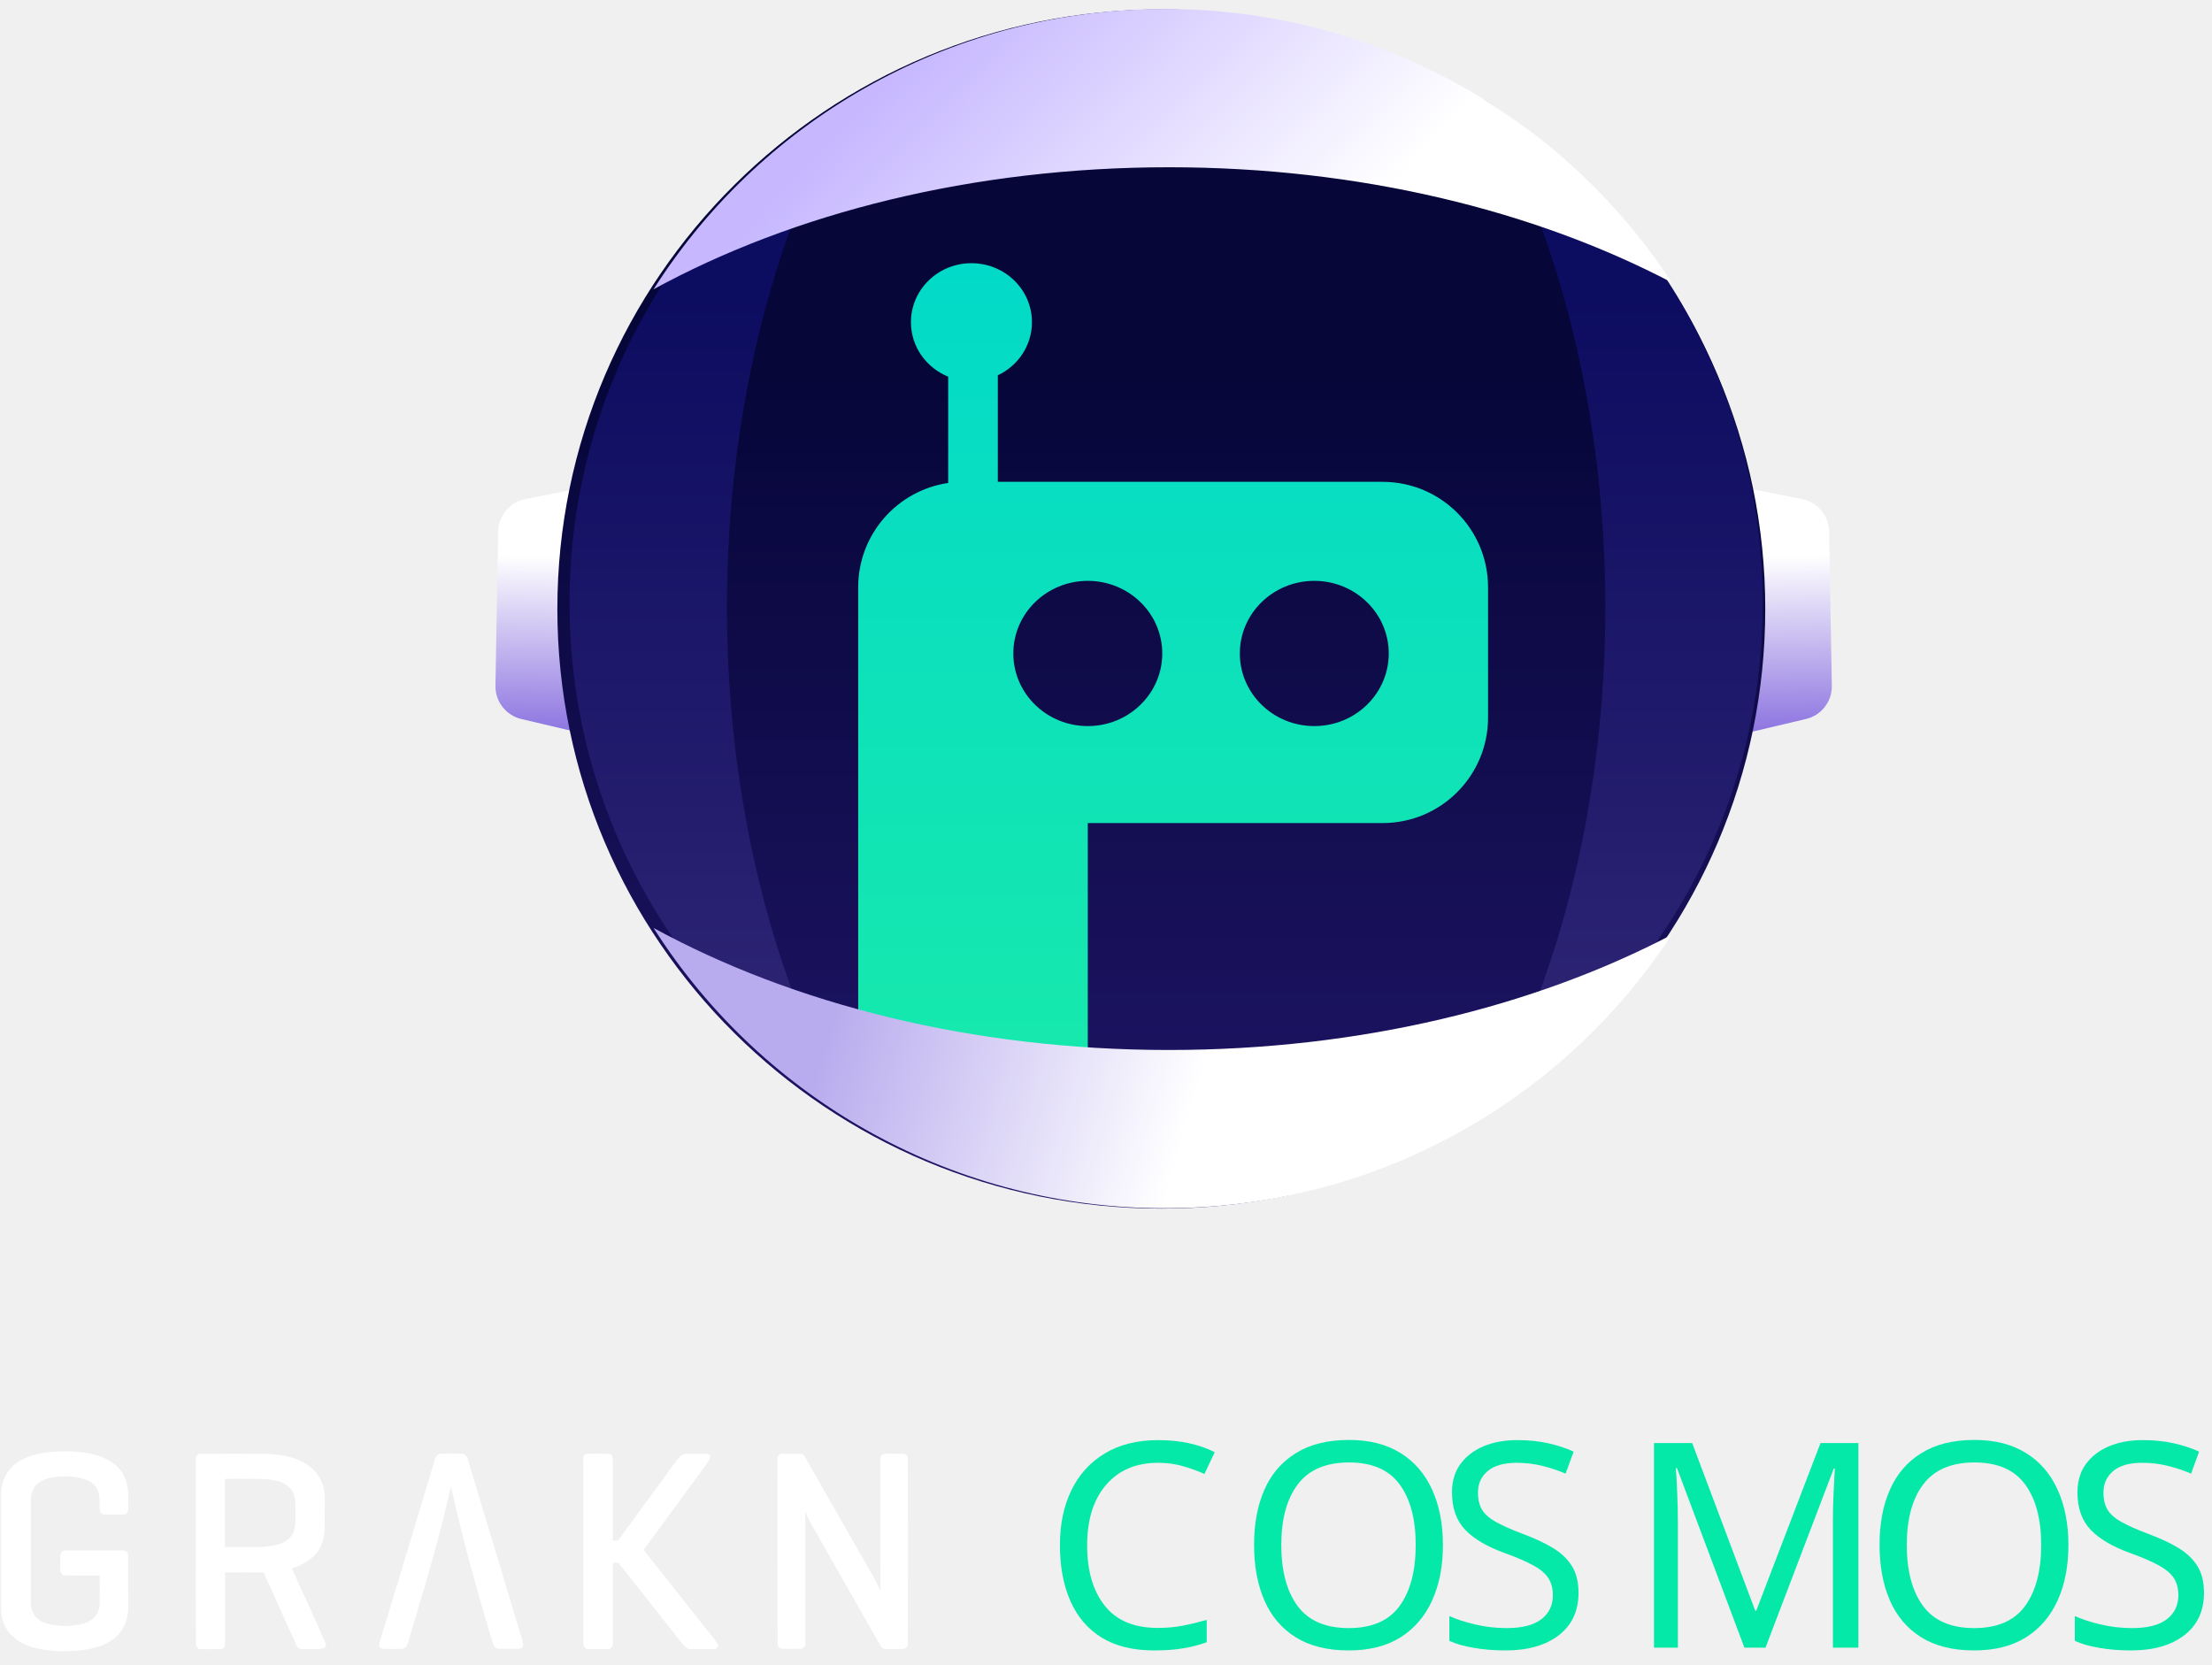
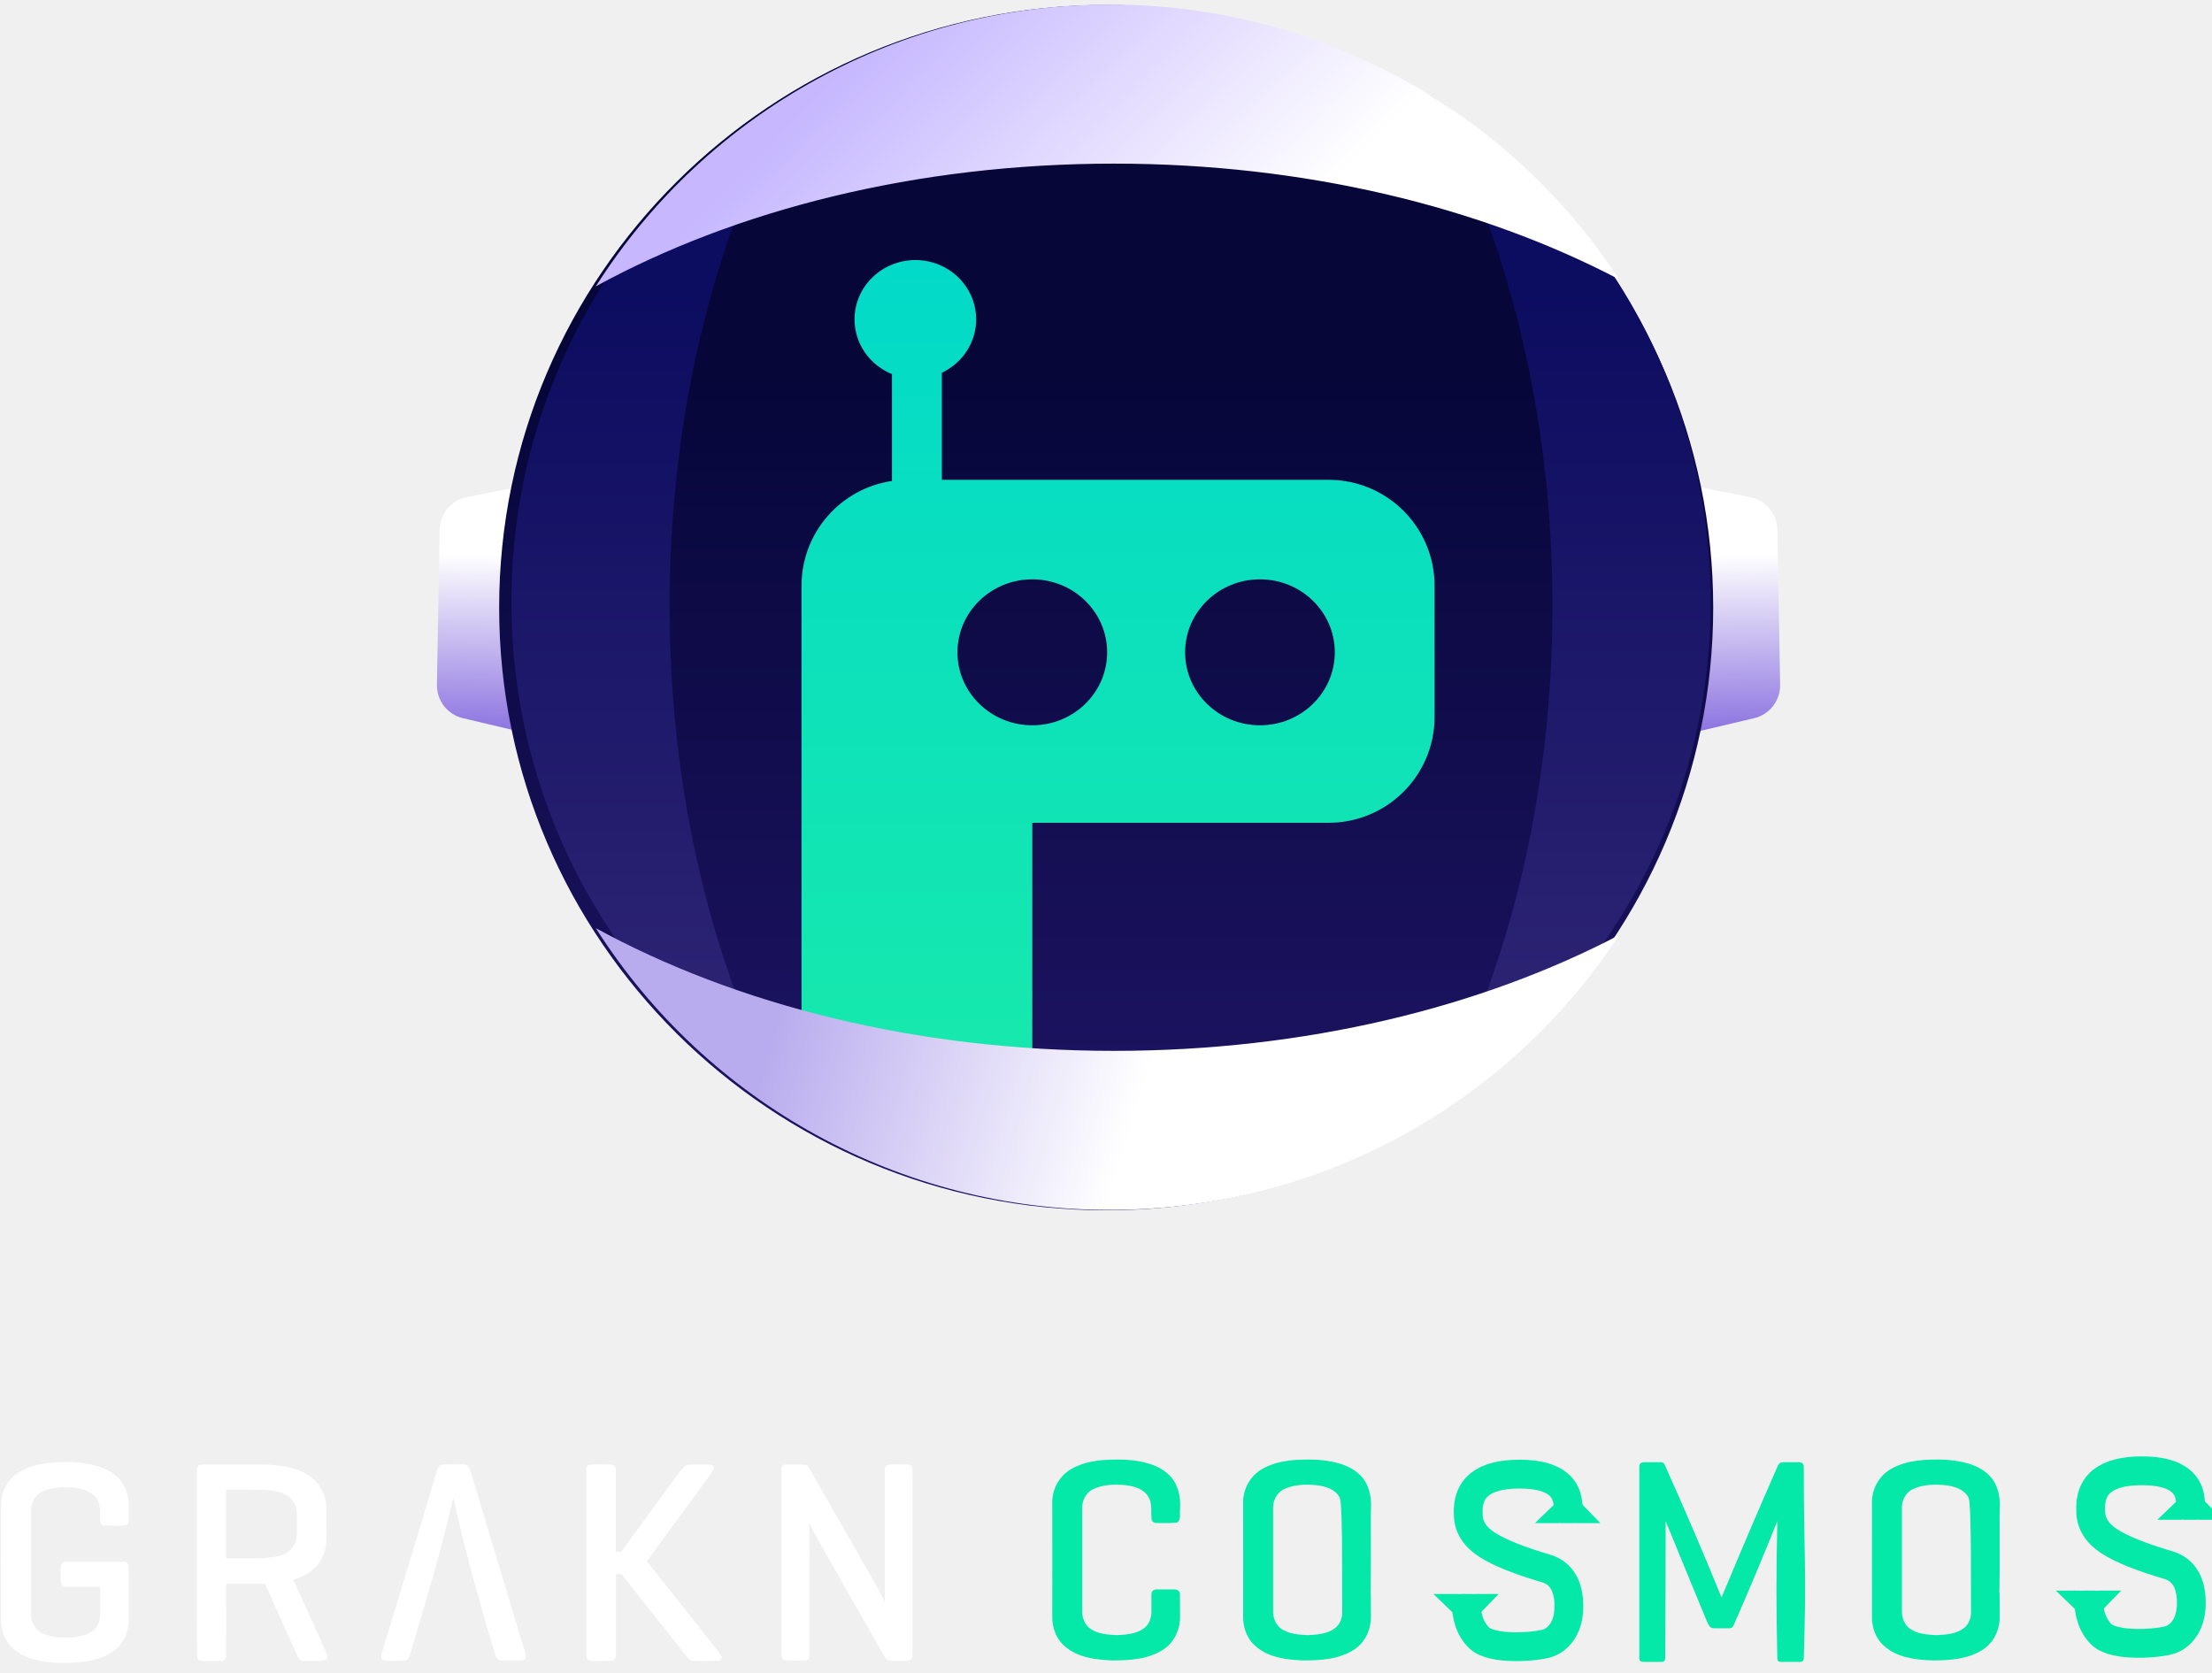
- <svg xmlns="http://www.w3.org/2000/svg" width="198" height="149" viewBox="0 0 198 149">
+ <svg xmlns="http://www.w3.org/2000/svg" width="197" height="149" viewBox="0 0 197 149">
  <defs>
    <linearGradient id="a" x1="32.197%" x2="89.656%" y1="81.075%" y2="81.075%">
      <stop offset="0%" stop-color="#FFF" />
      <stop offset="100%" stop-color="#8F77E1" />
    </linearGradient>
    <linearGradient id="b" x1="50%" x2="50%" y1="30.503%" y2="124.067%">
      <stop offset="0%" stop-color="#060639" />
      <stop offset="100%" stop-color="#291B78" />
    </linearGradient>
    <linearGradient id="c" x1="124.661%" x2="19.359%" y1="52.544%" y2="52.544%">
      <stop offset="0%" stop-color="#3C2E7C" />
      <stop offset="100%" stop-color="#0C0C60" />
    </linearGradient>
    <linearGradient id="d" x1="50%" x2="50%" y1="0%" y2="100%">
      <stop offset="0%" stop-color="#02DAC9" />
      <stop offset="100%" stop-color="#1AEBA8" />
    </linearGradient>
    <linearGradient id="e" x1="34.951%" x2="60.24%" y1="-4.351%" y2="25.128%">
      <stop offset="0%" stop-color="#C6B7FF" />
      <stop offset="100%" stop-color="#FFF" />
    </linearGradient>
    <linearGradient id="f" x1="18.72%" x2="52.514%" y1="19.057%" y2="7.236%">
      <stop offset="0%" stop-color="#B9ACEE" />
      <stop offset="100%" stop-color="#FFF" />
    </linearGradient>
  </defs>
  <g fill="none" fill-rule="evenodd">
+     <g transform="translate(38)">
+       <path fill="url(#a)" d="M104.126 44.86l13.814-.001c1.413 0 2.635.984 2.936 2.365l3.575 16.405-26.84.003 3.58-16.407a3.005 3.005 0 0 1 2.935-2.364z" transform="rotate(89 111.031 54.246)" />
+       <path fill="url(#a)" d="M3.514 44.86l13.814-.001c1.413 0 2.635.984 2.936 2.365L23.84 63.63-3 63.632.579 47.225a3.005 3.005 0 0 1 2.935-2.364z" transform="scale(-1 1) rotate(89 0 43.643)" />
+       <ellipse cx="60.516" cy="54.12" fill="url(#b)" rx="54.061" ry="53.677" />
+       <path fill="url(#c)" d="M61.287 106.81h-.144a54.17 54.17 0 0 1 .144 0zm-1.064-.008l.08.001-.08-.001zM61.143 0c18.723 0 35.188 9.694 44.68 24.352-12.118-6.417-27.53-10.26-44.31-10.26-17.308 0-33.16 4.088-45.441 10.872C25.498 9.965 42.16 0 61.142 0z" transform="rotate(90 60.948 53.405)" />
+       <path fill="url(#c)" d="M61.287 106.81h-.144a54.17 54.17 0 0 1 .144 0zm-1.064-.008l.08.001-.08-.001zM61.143 0c18.723 0 35.188 9.694 44.68 24.352-12.118-6.417-27.53-10.26-44.31-10.26-17.308 0-33.16 4.088-45.441 10.872C25.498 9.965 42.16 0 61.142 0z" transform="matrix(0 1 1 0 7.543 -7.543)" />
+       <path fill="url(#d)" d="M43.52 23.163c2.992 0 5.417 2.365 5.417 5.281 0 2.092-1.247 3.9-3.055 4.755v9.537h34.444a9.438 9.438 0 0 1 9.438 9.438v11.673a9.438 9.438 0 0 1-9.438 9.437h-26.39v33.188L33.383 98.28V52.174c0-4.742 3.498-8.668 8.055-9.337v-9.516c-1.958-.796-3.333-2.68-3.333-4.877 0-2.916 2.425-5.28 5.416-5.28zM53.937 51.6c-3.681 0-6.666 2.91-6.666 6.5s2.985 6.5 6.666 6.5c3.681 0 6.666-2.91 6.666-6.5s-2.985-6.5-6.666-6.5zm20.275 0c-3.682 0-6.666 2.91-6.666 6.5s2.984 6.5 6.666 6.5c3.681 0 6.665-2.91 6.665-6.5s-2.984-6.5-6.665-6.5z" />
+       <path fill="url(#e)" d="M60.977 107.763h-.147a55.553 55.553 0 0 1 .147 0zm-1.08-.007h.08-.08zM60.83.409a54.11 54.11 0 0 1 45.368 24.475c-12.304-6.449-27.954-10.31-44.992-10.31-17.574 0-33.671 4.108-46.141 10.927A54.112 54.112 0 0 1 60.83.409z" />
+       <path fill="url(#f)" d="M60.977 107.763h-.147a55.553 55.553 0 0 1 .147 0zm-1.08-.007h.08-.08zM60.83.409a54.11 54.11 0 0 1 45.368 24.475c-12.304-6.449-27.954-10.31-44.992-10.31-17.574 0-33.671 4.108-46.141 10.927A54.112 54.112 0 0 1 60.83.409z" transform="matrix(1 0 0 -1 0 108.172)" />
+     </g>
    <g fill="#FFF" fill-rule="nonzero">
-       <path d="M1.794 130.765c1.445-.824 3.169-.87 4.788-.824 1.386.093 2.866.36 3.902 1.346.816.777 1.06 1.95.99 3.028-.058.406.164.963-.232 1.242-.606.07-1.223.023-1.83.023-.22.023-.454-.104-.477-.348-.07-.638.082-1.334-.245-1.926-.396-.743-1.27-.998-2.038-1.09-.979-.094-2.016-.082-2.913.347-.652.302-1.013 1.033-.978 1.74v9.167c0 .58.233 1.183.722 1.531.687.476 1.538.522 2.353.569.827-.047 1.736-.093 2.423-.615.443-.325.653-.87.664-1.404.012-.835 0-1.67 0-2.506-1.036-.012-2.073.011-3.11-.012-.268.012-.408-.278-.408-.51-.011-.453-.035-.905.012-1.346.012-.255.268-.395.5-.383h5.022c.244-.023.524.128.524.394.012 1.59 0 3.168.012 4.757 0 1.126-.513 2.263-1.468 2.89-1.328.881-2.994.986-4.555.986-1.503-.058-3.157-.255-4.31-1.323-.746-.661-1.084-1.694-1.049-2.669.012-3.41 0-6.81 0-10.21.035-1.16.688-2.286 1.701-2.854zM17.52 130.719c-.023-.256.106-.604.42-.569 1.946-.012 3.891-.012 5.837 0 1.374.046 2.842.278 3.96 1.137.804.603 1.27 1.566 1.317 2.553.023.974 0 1.949.011 2.923 0 .824-.233 1.671-.769 2.31-.547.672-1.362 1.078-2.178 1.334 1.025 2.274 2.097 4.525 3.075 6.822-.034.07-.093.209-.128.278-.454.22-.967.093-1.456.128-.361-.023-.874.116-1.048-.302-1.002-2.18-1.98-4.374-2.96-6.567-1.153-.011-2.306 0-3.46 0 0 2.147.013 4.293 0 6.451.024.244-.209.43-.442.418-.57 0-1.153.012-1.724 0-.291.023-.454-.278-.43-.534-.036-5.476-.024-10.93-.024-16.382zm2.61 1.67v6.103c1.107-.011 2.202.012 3.309-.011.932-.058 2.003-.174 2.62-.952.525-.684.35-1.6.385-2.401.024-.673-.011-1.428-.512-1.927-.63-.638-1.585-.765-2.447-.8-1.118-.023-2.236-.012-3.355-.012zM38.886 130.788c.07-.29.233-.661.594-.65.629-.011 1.258-.011 1.887 0 .291.012.454.302.524.557 1.561 5.187 3.122 10.361 4.683 15.548.094.348.257.684.245 1.056.023.243-.28.301-.466.301-.582 0-1.153.012-1.736 0-.268-.011-.442-.267-.5-.499a200.035 200.035 0 0 1-1.806-6.242c-.431-1.497-1.375-5.163-1.946-7.774-.559 2.39-.734 3.203-1.829 7.124-.5 1.799-.547 1.903-.92 3.156a472.935 472.935 0 0 1-1.13 3.818.597.597 0 0 1-.524.429c-.536.012-1.072.012-1.608 0-.175 0-.43-.105-.408-.313.012-.337.152-.65.245-.975 1.573-5.175 3.145-10.35 4.695-15.536zM52.294 130.278c.14-.163.385-.128.583-.14.547.012 1.106-.023 1.654.024.256.034.326.336.315.557v7.193h.477c1.748-2.402 3.507-4.792 5.254-7.193.21-.256.443-.557.804-.569.582-.012 1.176 0 1.77 0 .164-.023.327.023.42.174.035.22-.117.418-.221.603-1.923 2.611-3.821 5.222-5.744 7.82 1.76 2.217 3.507 4.433 5.266 6.649.466.65 1.072 1.218 1.433 1.937-.105.116-.175.325-.373.29-.687.012-1.386 0-2.073.012-.303.023-.548-.174-.711-.394-1.934-2.449-3.856-4.897-5.79-7.333h-.5v7.205c.023.22-.117.487-.362.51-.606.024-1.211.012-1.817.012-.291.023-.49-.255-.466-.522V131.09c0-.29-.047-.569.081-.812zM69.594 130.602c-.024-.232.163-.487.407-.452.583 0 1.165-.023 1.736.012.198.011.268.208.361.348 1.76 3.086 3.519 6.16 5.278 9.235.489.894 1.06 1.752 1.432 2.715-.023-3.945-.011-7.901-.011-11.846.011-.661.804-.44 1.235-.476.407.058 1.13-.208 1.234.372.012 5.557.012 11.115 0 16.673-.023.58-.733.417-1.118.44-.43-.057-1.037.175-1.316-.266-1.806-3.156-3.6-6.324-5.394-9.48-.466-.858-1.013-1.67-1.363-2.587.023 3.933 0 7.867.012 11.788.046.255-.152.546-.431.522-.536.012-1.084.012-1.62 0-.28.012-.466-.267-.43-.522-.012-5.488-.024-10.987-.012-16.476z" />
+       <path d="M1.794 131.065c1.445-.824 3.169-.87 4.788-.824 1.386.093 2.866.36 3.902 1.346.816.777 1.06 1.95.99 3.028-.058.406.164.963-.232 1.242-.606.07-1.223.023-1.83.023-.22.023-.454-.104-.477-.348-.07-.638.082-1.334-.245-1.926-.396-.743-1.27-.998-2.038-1.09-.979-.094-2.016-.082-2.913.347-.652.302-1.013 1.033-.978 1.74v9.167c0 .58.233 1.183.722 1.531.687.476 1.538.522 2.353.569.827-.047 1.736-.093 2.423-.615.443-.325.653-.87.664-1.404.012-.835 0-1.67 0-2.506-1.036-.012-2.073.011-3.11-.012-.268.012-.408-.278-.408-.51-.011-.453-.035-.905.012-1.346.012-.255.268-.395.5-.383h5.022c.244-.023.524.128.524.394.012 1.59 0 3.168.012 4.757 0 1.126-.513 2.263-1.468 2.89-1.328.881-2.994.986-4.555.986-1.503-.058-3.157-.255-4.31-1.323-.746-.661-1.084-1.694-1.049-2.669.012-3.41 0-6.81 0-10.21.035-1.16.688-2.286 1.701-2.854zM17.52 131.019c-.023-.256.106-.604.42-.569 1.946-.012 3.891-.012 5.837 0 1.374.046 2.842.278 3.96 1.137.804.603 1.27 1.566 1.317 2.553.023.974 0 1.949.011 2.923 0 .824-.233 1.671-.769 2.31-.547.672-1.362 1.078-2.178 1.334 1.025 2.274 2.097 4.525 3.075 6.822-.034.07-.093.209-.128.278-.454.22-.967.093-1.456.128-.361-.023-.874.116-1.048-.302-1.002-2.18-1.98-4.374-2.96-6.567-1.153-.011-2.306 0-3.46 0 0 2.147.013 4.293 0 6.451.024.244-.209.43-.442.418-.57 0-1.153.012-1.724 0-.291.023-.454-.278-.43-.534-.036-5.476-.024-10.93-.024-16.382zm2.61 1.67v6.103c1.107-.011 2.202.012 3.309-.011.932-.058 2.003-.174 2.62-.952.525-.684.35-1.6.385-2.401.024-.673-.011-1.428-.512-1.927-.63-.638-1.585-.765-2.447-.8-1.118-.023-2.236-.012-3.355-.012zM38.886 131.088c.07-.29.233-.661.594-.65.629-.011 1.258-.011 1.887 0 .291.012.454.302.524.557 1.561 5.187 3.122 10.361 4.683 15.548.094.348.257.684.245 1.056.023.243-.28.301-.466.301-.582 0-1.153.012-1.736 0-.268-.011-.442-.267-.5-.499a200.035 200.035 0 0 1-1.806-6.242c-.431-1.497-1.375-5.163-1.946-7.774-.559 2.39-.734 3.203-1.829 7.124-.5 1.799-.547 1.903-.92 3.156a472.935 472.935 0 0 1-1.13 3.818.597.597 0 0 1-.524.429c-.536.012-1.072.012-1.608 0-.175 0-.43-.105-.408-.313.012-.337.152-.65.245-.975 1.573-5.175 3.145-10.35 4.695-15.536zM52.294 130.578c.14-.163.385-.128.583-.14.547.012 1.106-.023 1.654.024.256.034.326.336.315.557v7.193h.477c1.748-2.402 3.507-4.792 5.254-7.193.21-.256.443-.557.804-.569.582-.012 1.176 0 1.77 0 .164-.023.327.023.42.174.035.22-.117.418-.221.603-1.923 2.611-3.821 5.222-5.744 7.82 1.76 2.217 3.507 4.433 5.266 6.649.466.65 1.072 1.218 1.433 1.937-.105.116-.175.325-.373.29-.687.012-1.386 0-2.073.012-.303.023-.548-.174-.711-.394-1.934-2.449-3.856-4.897-5.79-7.333h-.5v7.205c.023.22-.117.487-.362.51-.606.024-1.211.012-1.817.012-.291.023-.49-.255-.466-.522V131.39c0-.29-.047-.569.081-.812zM69.594 130.902c-.024-.232.163-.487.407-.452.583 0 1.165-.023 1.736.012.198.011.268.208.361.348 1.76 3.086 3.519 6.16 5.278 9.235.489.894 1.06 1.752 1.432 2.715-.023-3.945-.011-7.901-.011-11.846.011-.661.804-.44 1.235-.476.407.058 1.13-.208 1.234.372.012 5.557.012 11.115 0 16.673-.023.58-.733.417-1.118.44-.43-.057-1.037.175-1.316-.266-1.806-3.156-3.6-6.324-5.394-9.48-.466-.858-1.013-1.67-1.363-2.587.023 3.933 0 7.867.012 11.788.046.255-.152.546-.431.522-.536.012-1.084.012-1.62 0-.28.012-.466-.267-.43-.522-.012-5.488-.024-10.987-.012-16.476z" />
    </g>
-     <g fill="#05E9A8" font-family="Geogrotesque-Medium, Geogrotesque" font-size="25.661" font-weight="400" letter-spacing="2.939">
-       <text transform="translate(93.312 122.5)">
-         <tspan x="0" y="25">C</tspan>
-       </text>
-       <text transform="translate(93.312 122.5)">
-         <tspan x="17.379" y="25">O</tspan>
-       </text>
-       <text transform="translate(93.312 122.5)">
-         <tspan x="35.109" y="25">S</tspan>
-       </text>
-       <text transform="translate(93.312 122.5)">
-         <tspan x="73.367" y="25">O</tspan>
-       </text>
-       <text transform="translate(93.312 122.5)">
-         <tspan x="91.096" y="25">S</tspan>
-       </text>
-       <text transform="translate(93.312 122.5)">
-         <tspan x="52.255" y="25">M</tspan>
-       </text>
+     <path fill="#05E9A8" fill-rule="nonzero" d="M95.415 130.836c1.445-.824 3.169-.87 4.788-.824 1.386.093 2.866.36 3.903 1.346.815.778 1.06 1.95.99 3.029-.058.406.13.946-.266 1.224-.606.07-1.19.04-1.796.04-.221.023-.454-.104-.478-.348-.07-.638.082-1.334-.244-1.926-.396-.742-1.27-.998-2.039-1.09-.978-.093-2.015-.082-2.912.348-.653.301-1.014 1.032-.979 1.74v9.166c0 .58.233 1.183.722 1.532.688.475 1.538.522 2.354.568.827-.046 1.735-.093 2.423-.615.442-.325.652-.87.664-1.404.01-.682-.012-.646 0-1.662 0-.397.446-.397.489-.395h1.526c.245-.023.524.128.524.395.012 1.59 0 .467.012 2.057 0 1.125-.513 2.262-1.468 2.889-1.328.882-2.994.986-4.555.986-1.503-.058-3.157-.255-4.31-1.323-.746-.661-1.083-1.694-1.049-2.668.012-3.411 0-6.811 0-10.21.035-1.16.688-2.286 1.701-2.855zM112.415 130.836c1.445-.824 3.169-.87 4.788-.824 1.386.093 2.866.36 3.903 1.346.815.778 1.06 1.95.99 3.029-.058.406.13 9.946-.266 10.224-.606.07-1.19.04-1.796.04-.221.023-.454-.104-.478-.348-.07-.638.082-10.334-.244-10.926-.396-.742-1.27-.998-2.039-1.09-.978-.093-2.015-.082-2.912.348-.653.301-1.014 1.032-.979 1.74v9.166c0 .58.233 1.183.722 1.532.688.475 1.538.522 2.354.568.827-.046 1.735-.093 2.423-.615.442-.325.652-.87.664-1.404.01-.682-.012-.646 0-1.662 0-.397.446-.397.489-.395h1.526c.245-.023.524.128.524.395.012 1.59 0 .467.012 2.057 0 1.125-.513 2.262-1.468 2.889-1.328.882-2.994.986-4.555.986-1.503-.058-3.157-.255-4.31-1.323-.746-.661-1.083-1.694-1.049-2.668.012-3.411 0-6.811 0-10.21.035-1.16.688-2.286 1.701-2.855zM168.415 130.836c1.445-.824 3.169-.87 4.788-.824 1.386.093 2.866.36 3.903 1.346.815.778 1.06 1.95.99 3.029-.058.406.13 9.946-.266 10.224-.606.07-1.19.04-1.796.04-.221.023-.454-.104-.478-.348-.07-.638.082-10.334-.244-10.926-.396-.742-1.27-.998-2.039-1.09-.978-.093-2.015-.082-2.912.348-.653.301-1.014 1.032-.979 1.74v9.166c0 .58.233 1.183.722 1.532.688.475 1.538.522 2.354.568.827-.046 1.735-.093 2.423-.615.442-.325.652-.87.664-1.404.01-.682-.012-.646 0-1.662 0-.397.446-.397.489-.395h1.526c.245-.023.524.128.524.395.012 1.59 0 .467.012 2.057 0 1.125-.513 2.262-1.468 2.889-1.328.882-2.994.986-4.555.986-1.503-.058-3.157-.255-4.31-1.323-.746-.661-1.083-1.694-1.049-2.668.012-3.411 0-6.811 0-10.21.035-1.16.688-2.286 1.701-2.855z" />
+     <path fill="#05E9A8" d="M145.998 147.692c.007.3.182.331.433.331h1.49c.229 0 .373-.056.383-.331.025-3.887.038-7.959.038-12.215 1.239 3.04 2.47 6.032 3.693 8.98.2.436.29.573.694.573h1.266c.338 0 .366-.198.534-.574a279.27 279.27 0 0 0 3.76-8.98 237.48 237.48 0 0 0 0 12.216c.007.255.122.331.327.331h1.478c.3 0 .539.033.55-.331.264-8.323 0-9.049 0-17.042-.012-.379-.236-.412-.55-.412h-1.23c-.325 0-.416.067-.575.412a655.778 655.778 0 0 0-4.968 11.632 372.52 372.52 0 0 0-4.979-11.632c-.127-.285-.16-.412-.421-.412h-1.49c-.265 0-.425.086-.433.412v17.042z" />
+     <g stroke="#05E9A8">
+       <path stroke-width="2.565" d="M139.614 134.916c.318-2.413-1.114-3.619-4.295-3.619-3.182 0-4.701 1.206-4.557 3.619.016 1.064.567 1.95 1.654 2.658 1.086.708 2.893 1.432 5.419 2.172 1.168.426 1.795 1.414 1.88 2.961.128 2.322-.983 3.337-1.88 3.648-.897.311-4.946.689-6.13-.497-.79-.791-1.164-1.922-1.123-3.393" />
+       <path stroke-width="1.35" d="M139.025 134.985h1.21l-.007.207a.23.23 0 0 1 .148-.207h.555l-.675-.696-.02.68h-1.21l.023-.634-.674.65h.494a.23.23 0 0 1 .148.214v.009l.008-.223zM129.978 142.644h1.21l-.006-.207a.23.23 0 0 0 .148.207h.555l-.675.696-.021-.68h-1.21l.024.634-.675-.65h.495a.23.23 0 0 0 .147-.214v-.009l.008.223z" />
    </g>
-     <g transform="translate(44)">
-       <path fill="url(#a)" d="M103.561 45.26l13.814-.002c1.413 0 2.635.984 2.936 2.365l3.575 16.405-26.839.003 3.579-16.407a3.005 3.005 0 0 1 2.935-2.365z" transform="rotate(89 110.466 54.644)" />
-       <path fill="url(#a)" d="M2.95 45.26l13.813-.002c1.413 0 2.636.984 2.936 2.365l3.575 16.405-26.839.003L.014 47.624a3.005 3.005 0 0 1 2.935-2.365z" transform="scale(-1 1) rotate(89 0 44.617)" />
-       <ellipse cx="59.951" cy="54.519" fill="url(#b)" rx="54.061" ry="53.677" />
-       <path fill="url(#c)" d="M59.705 107.201zM15.507 25.363c9.426-15 26.088-24.964 45.07-24.964 18.724 0 35.19 9.695 44.682 24.353-12.117-6.418-27.53-10.26-44.312-10.26-17.306 0-33.159 4.087-45.44 10.87z" transform="rotate(90 60.383 53.804)" />
-       <path fill="url(#c)" d="M59.705 107.201zM15.507 25.363c9.426-15 26.088-24.964 45.07-24.964 18.724 0 35.19 9.695 44.682 24.353-12.117-6.418-27.53-10.26-44.312-10.26-17.306 0-33.159 4.087-45.44 10.87z" transform="matrix(0 1 1 0 6.58 -6.58)" />
-       <path fill="url(#d)" d="M45.317 43.135H79.76a9.438 9.438 0 0 1 9.438 9.438v11.672a9.438 9.438 0 0 1-9.438 9.438h-26.39v33.188L32.818 98.68V52.573c0-4.742 3.498-8.668 8.055-9.337V33.72c-1.957-.796-3.333-2.68-3.333-4.877 0-2.917 2.425-5.281 5.416-5.281 2.991 0 5.416 2.364 5.416 5.281 0 2.092-1.247 3.9-3.055 4.755v9.537zM53.37 65c3.681 0 6.666-2.91 6.666-6.5s-2.985-6.5-6.666-6.5c-3.681 0-6.666 2.91-6.666 6.5s2.985 6.5 6.666 6.5zm20.275 0c3.681 0 6.665-2.91 6.665-6.5s-2.984-6.5-6.665-6.5c-3.682 0-6.666 2.91-6.666 6.5s2.984 6.5 6.666 6.5z" />
-       <path fill="url(#e)" d="M59.379 108.155zM14.5 25.9A54.11 54.11 0 0 1 60.265.808a54.11 54.11 0 0 1 45.37 24.477C93.33 18.835 77.68 14.973 60.64 14.973c-17.574 0-33.67 4.108-46.141 10.926z" />
-       <path fill="url(#f)" d="M59.379 108.155zM14.5 25.9A54.11 54.11 0 0 1 60.265.808a54.11 54.11 0 0 1 45.37 24.477C93.33 18.835 77.68 14.973 60.64 14.973c-17.574 0-33.67 4.108-46.141 10.926z" transform="matrix(1 0 0 -1 0 108.97)" />
+     <g stroke="#05E9A8">
+       <path stroke-width="2.565" d="M195.048 134.619c.318-2.413-1.114-3.619-4.296-3.619-3.182 0-4.7 1.206-4.556 3.619.016 1.064.567 1.95 1.653 2.658 1.087.708 2.893 1.432 5.42 2.171 1.168.427 1.794 1.414 1.88 2.962.128 2.322-.984 3.337-1.88 3.648-.897.311-4.946.689-6.13-.498-.79-.79-1.165-1.921-1.124-3.392" />
+       <path stroke-width="1.35" d="M194.458 134.687h1.21l-.006.208a.23.23 0 0 1 .148-.208h.555l-.675-.695-.021.68h-1.21l.024-.634-.675.65h.495a.23.23 0 0 1 .147.214v.009l.008-.224zM185.412 142.347h1.21l-.006-.207a.23.23 0 0 0 .147.207h.555l-.674.696-.021-.68h-1.21l.023.634-.674-.65h.494a.23.23 0 0 0 .148-.214v-.009l.008.223z" />
    </g>
  </g>
</svg>
